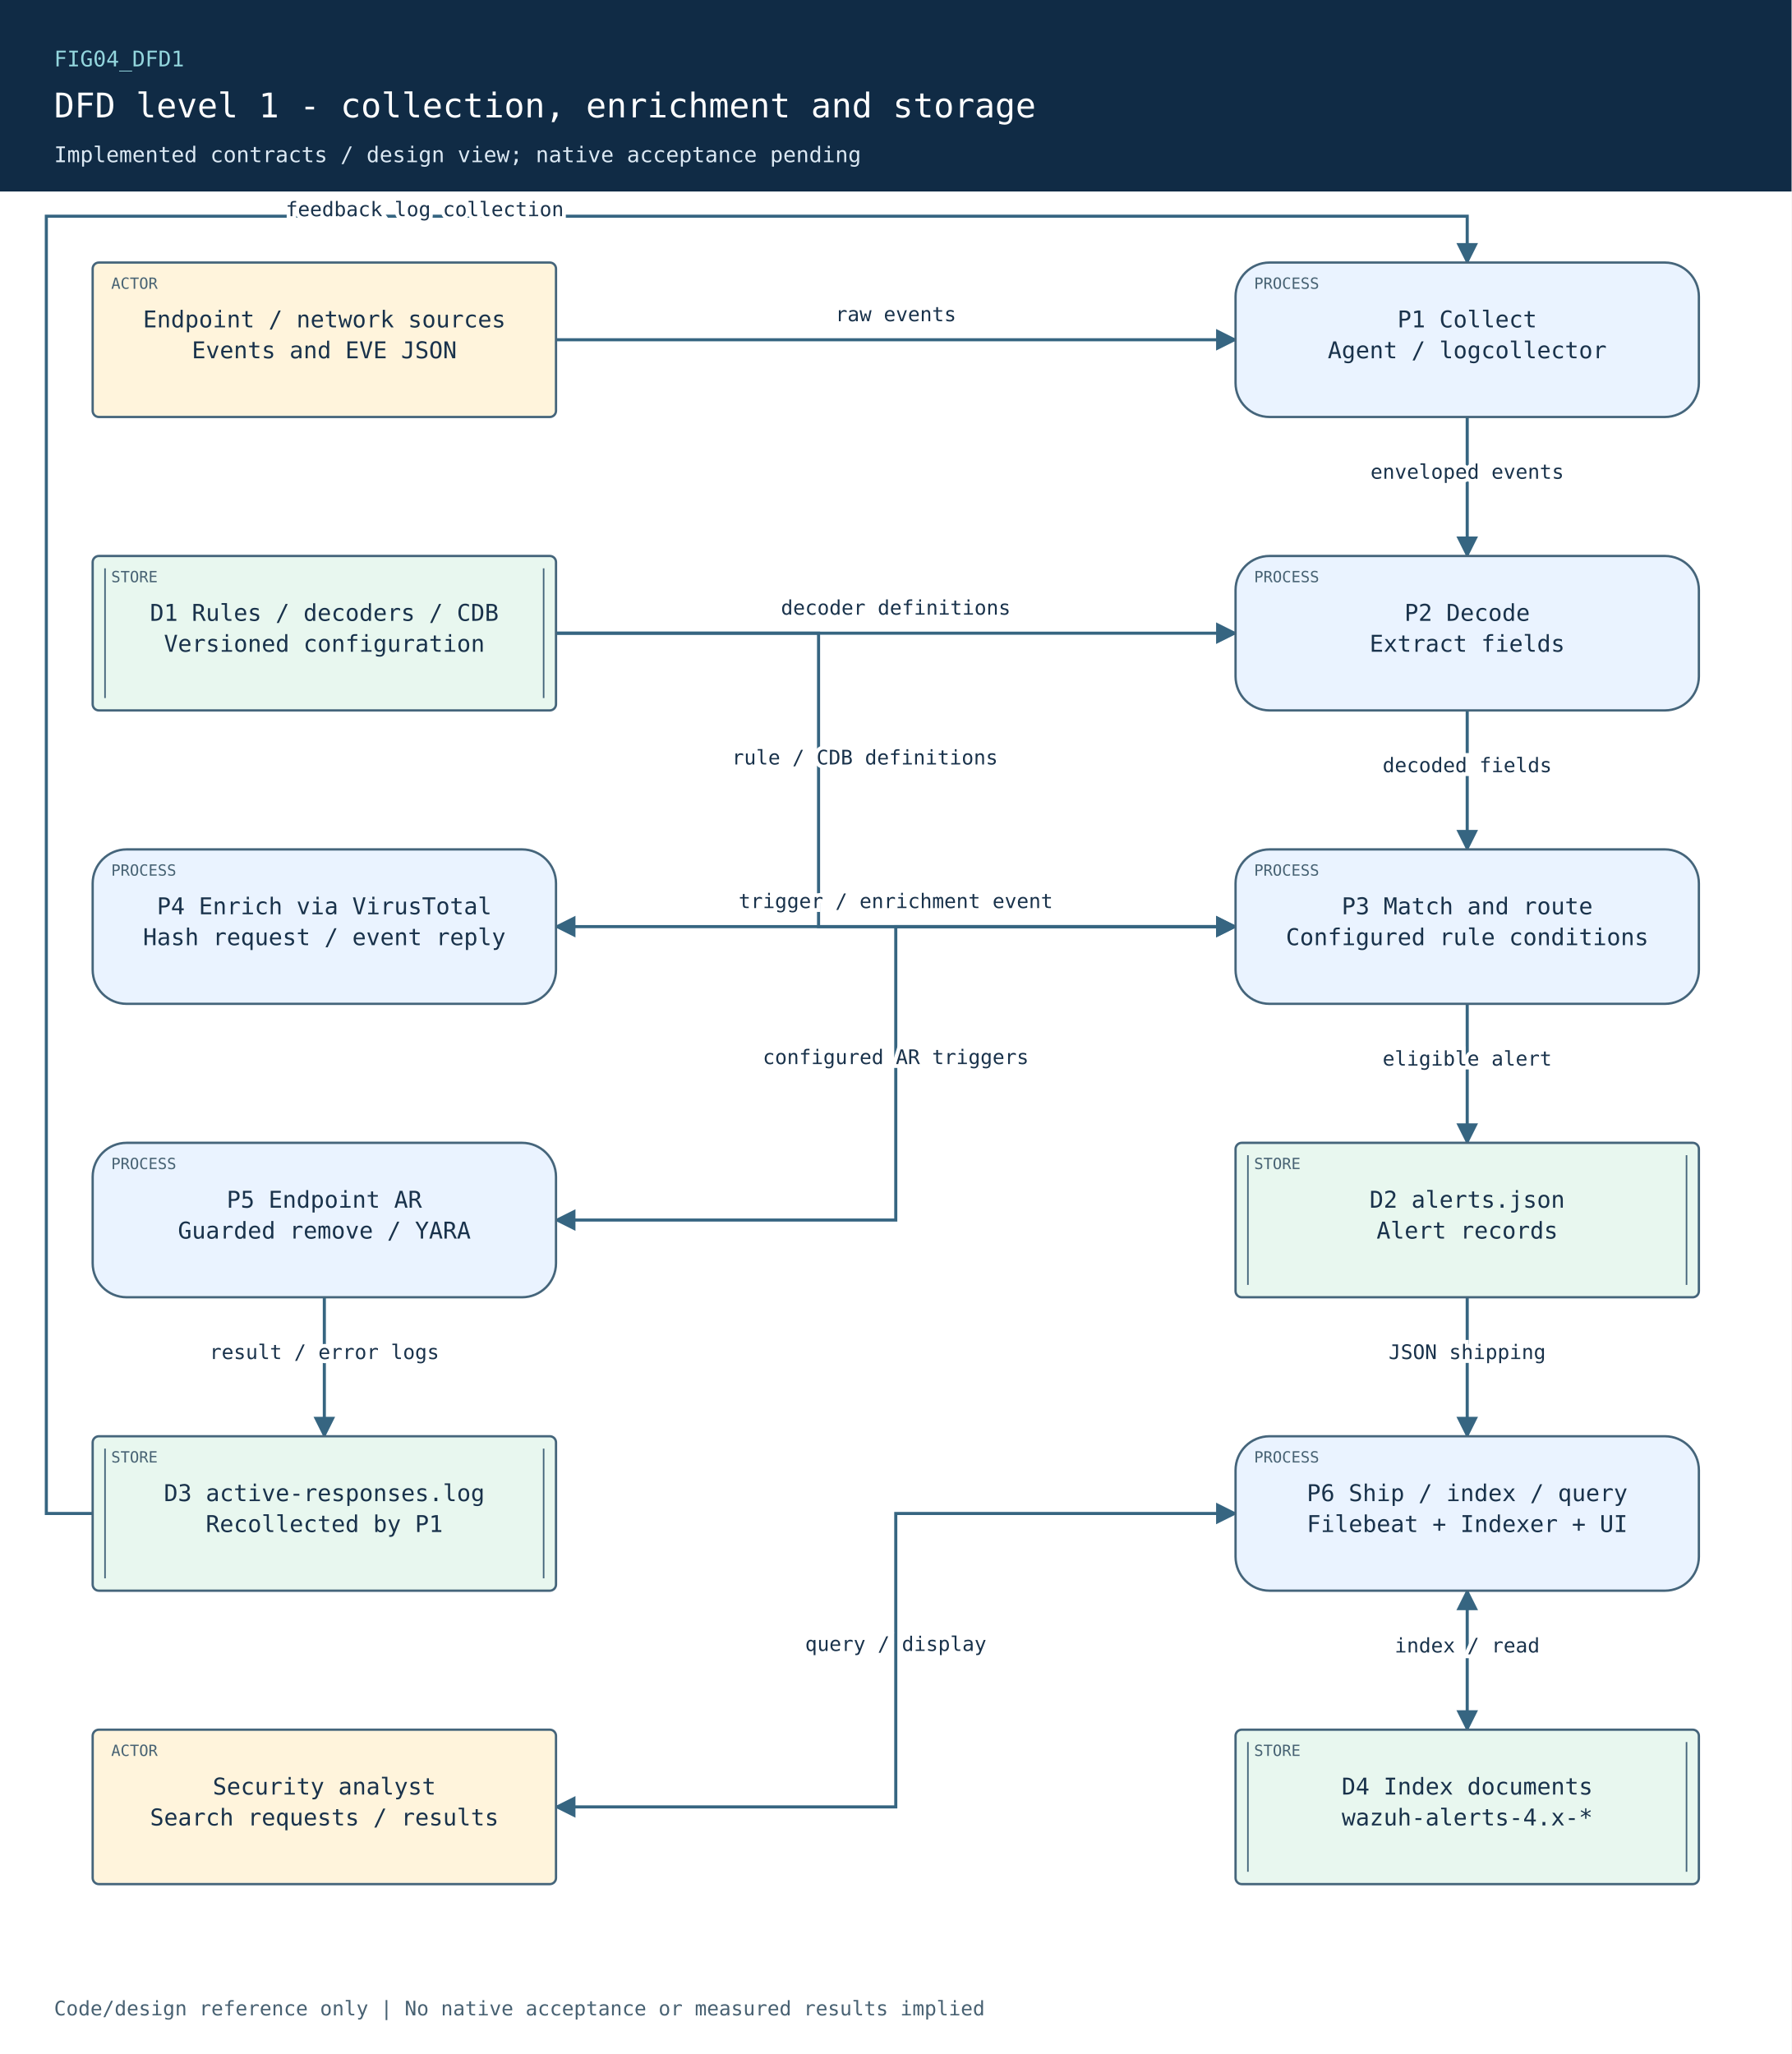
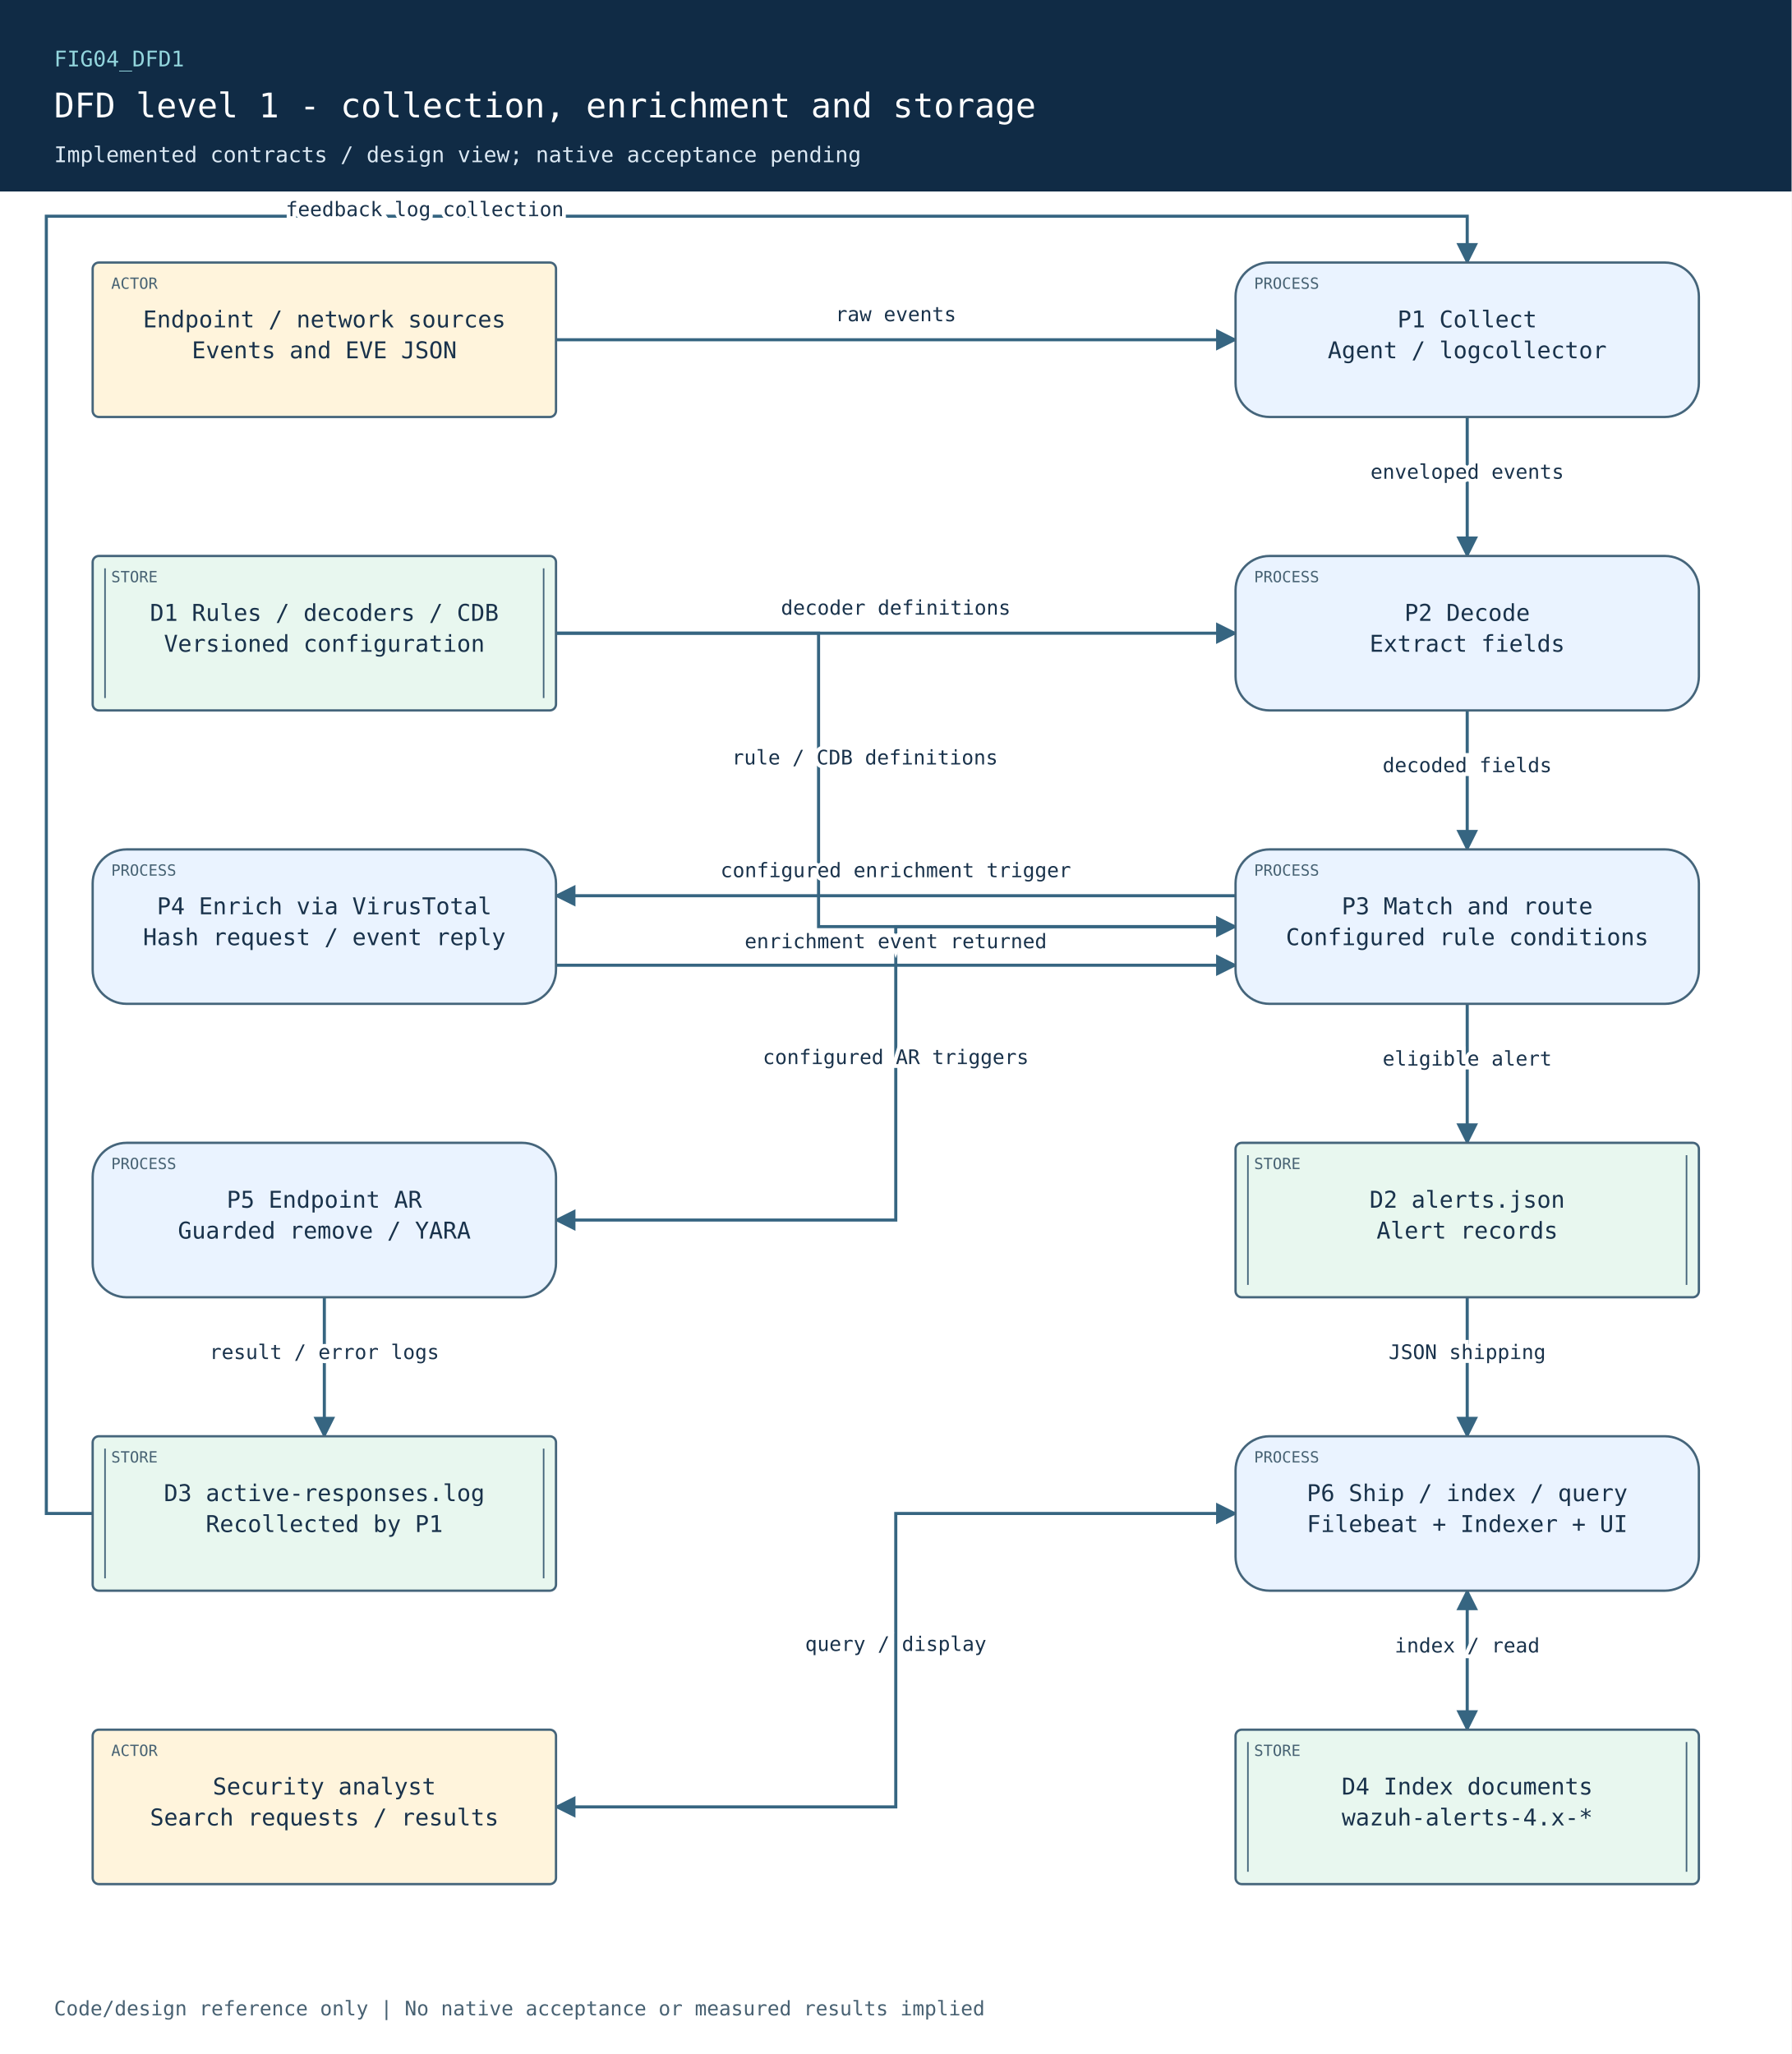
<svg xmlns="http://www.w3.org/2000/svg" viewBox="0 0 1160 1330" width="1160" height="1330" role="img" aria-labelledby="title description" font-family="DejaVu Sans Mono, monospace">
  <rect width="1160" height="1330" fill="#ffffff" />
  <rect width="1160" height="124" fill="#102b45" />
  <text x="35" y="43" font-size="14" text-anchor="start" fill="#93d6dd">FIG04_DFD1</text>
  <text x="35" y="76" font-size="22" text-anchor="start" fill="#ffffff">DFD level 1 - collection, enrichment and storage</text>
  <text x="35" y="105" font-size="14" text-anchor="start" fill="#dbe8f3">Implemented contracts / design view; native acceptance pending</text>
  <defs>
    <marker id="arrow" viewBox="0 0 10 10" refX="9" refY="5" markerWidth="7" markerHeight="7" orient="auto-start-reverse">
      <path d="M 0 0 L 10 5 L 0 10 z" fill="#366581" />
    </marker>
  </defs>
  <polyline points="360,220 800,220" fill="none" stroke="#366581" stroke-width="2" marker-end="url(#arrow)" marker-start="none" />
  <polyline points="950,270 950,360" fill="none" stroke="#366581" stroke-width="2" marker-end="url(#arrow)" marker-start="none" />
  <polyline points="360,410 800,410" fill="none" stroke="#366581" stroke-width="2" marker-end="url(#arrow)" marker-start="none" />
  <polyline points="950,460 950,550" fill="none" stroke="#366581" stroke-width="2" marker-end="url(#arrow)" marker-start="none" />
-   <polyline points="800,600 360,600" fill="none" stroke="#366581" stroke-width="2" marker-end="url(#arrow)" marker-start="url(#arrow)" />
+   <polyline points="800,580 360,580" fill="none" stroke="#366581" stroke-width="2" marker-end="url(#arrow)" marker-start="none" />
  <polyline points="800,600 580,600 580,790 360,790" fill="none" stroke="#366581" stroke-width="2" marker-end="url(#arrow)" marker-start="none" />
  <polyline points="210,840 210,930" fill="none" stroke="#366581" stroke-width="2" marker-end="url(#arrow)" marker-start="none" />
  <polyline points="950,650 950,740" fill="none" stroke="#366581" stroke-width="2" marker-end="url(#arrow)" marker-start="none" />
  <polyline points="950,840 950,930" fill="none" stroke="#366581" stroke-width="2" marker-end="url(#arrow)" marker-start="none" />
  <polyline points="950,1030 950,1120" fill="none" stroke="#366581" stroke-width="2" marker-end="url(#arrow)" marker-start="url(#arrow)" />
  <polyline points="360,1170 580,1170 580,980 800,980" fill="none" stroke="#366581" stroke-width="2" marker-end="url(#arrow)" marker-start="url(#arrow)" />
  <polyline points="360,410 530,410 530,600 800,600" fill="none" stroke="#366581" stroke-width="2" marker-end="url(#arrow)" marker-start="none" />
  <polyline points="60,980 30,980 30,140 950,140 950,170" fill="none" stroke="#366581" stroke-width="2" marker-end="url(#arrow)" marker-start="none" />
+   <polyline points="360,625 800,625" fill="none" stroke="#366581" stroke-width="2" marker-end="url(#arrow)" marker-start="none" />
  <rect x="60" y="170" width="300" height="100" rx="4" fill="#fff4dc" stroke="#45657b" stroke-width="1.5" />
  <text x="72" y="187" font-size="10" text-anchor="start" fill="#476273">ACTOR</text>
  <text x="210" y="212" font-size="15" text-anchor="middle" fill="#19324b">Endpoint / network sources</text>
  <text x="210" y="232" font-size="15" text-anchor="middle" fill="#19324b">Events and EVE JSON</text>
  <rect x="800" y="170" width="300" height="100" rx="22" fill="#eaf3ff" stroke="#45657b" stroke-width="1.5" />
  <text x="812" y="187" font-size="10" text-anchor="start" fill="#476273">PROCESS</text>
  <text x="950" y="212" font-size="15" text-anchor="middle" fill="#19324b">P1 Collect</text>
  <text x="950" y="232" font-size="15" text-anchor="middle" fill="#19324b">Agent / logcollector</text>
  <rect x="60" y="360" width="300" height="100" rx="4" fill="#e8f7ef" stroke="#45657b" stroke-width="1.5" />
  <path d="M 68 368 V 452 M 352 368 V 452" fill="none" stroke="#45657b" />
  <text x="72" y="377" font-size="10" text-anchor="start" fill="#476273">STORE</text>
  <text x="210" y="402" font-size="15" text-anchor="middle" fill="#19324b">D1 Rules / decoders / CDB</text>
  <text x="210" y="422" font-size="15" text-anchor="middle" fill="#19324b">Versioned configuration</text>
  <rect x="800" y="360" width="300" height="100" rx="22" fill="#eaf3ff" stroke="#45657b" stroke-width="1.5" />
  <text x="812" y="377" font-size="10" text-anchor="start" fill="#476273">PROCESS</text>
  <text x="950" y="402" font-size="15" text-anchor="middle" fill="#19324b">P2 Decode</text>
  <text x="950" y="422" font-size="15" text-anchor="middle" fill="#19324b">Extract fields</text>
  <rect x="60" y="550" width="300" height="100" rx="22" fill="#eaf3ff" stroke="#45657b" stroke-width="1.5" />
  <text x="72" y="567" font-size="10" text-anchor="start" fill="#476273">PROCESS</text>
  <text x="210" y="592" font-size="15" text-anchor="middle" fill="#19324b">P4 Enrich via VirusTotal</text>
  <text x="210" y="612" font-size="15" text-anchor="middle" fill="#19324b">Hash request / event reply</text>
  <rect x="800" y="550" width="300" height="100" rx="22" fill="#eaf3ff" stroke="#45657b" stroke-width="1.5" />
  <text x="812" y="567" font-size="10" text-anchor="start" fill="#476273">PROCESS</text>
  <text x="950" y="592" font-size="15" text-anchor="middle" fill="#19324b">P3 Match and route</text>
  <text x="950" y="612" font-size="15" text-anchor="middle" fill="#19324b">Configured rule conditions</text>
  <rect x="60" y="740" width="300" height="100" rx="22" fill="#eaf3ff" stroke="#45657b" stroke-width="1.5" />
  <text x="72" y="757" font-size="10" text-anchor="start" fill="#476273">PROCESS</text>
  <text x="210" y="782" font-size="15" text-anchor="middle" fill="#19324b">P5 Endpoint AR</text>
  <text x="210" y="802" font-size="15" text-anchor="middle" fill="#19324b">Guarded remove / YARA</text>
  <rect x="800" y="740" width="300" height="100" rx="4" fill="#e8f7ef" stroke="#45657b" stroke-width="1.5" />
  <path d="M 808 748 V 832 M 1092 748 V 832" fill="none" stroke="#45657b" />
  <text x="812" y="757" font-size="10" text-anchor="start" fill="#476273">STORE</text>
  <text x="950" y="782" font-size="15" text-anchor="middle" fill="#19324b">D2 alerts.json</text>
  <text x="950" y="802" font-size="15" text-anchor="middle" fill="#19324b">Alert records</text>
  <rect x="60" y="930" width="300" height="100" rx="4" fill="#e8f7ef" stroke="#45657b" stroke-width="1.5" />
  <path d="M 68 938 V 1022 M 352 938 V 1022" fill="none" stroke="#45657b" />
  <text x="72" y="947" font-size="10" text-anchor="start" fill="#476273">STORE</text>
  <text x="210" y="972" font-size="15" text-anchor="middle" fill="#19324b">D3 active-responses.log</text>
  <text x="210" y="992" font-size="15" text-anchor="middle" fill="#19324b">Recollected by P1</text>
  <rect x="800" y="930" width="300" height="100" rx="22" fill="#eaf3ff" stroke="#45657b" stroke-width="1.5" />
  <text x="812" y="947" font-size="10" text-anchor="start" fill="#476273">PROCESS</text>
  <text x="950" y="972" font-size="15" text-anchor="middle" fill="#19324b">P6 Ship / index / query</text>
  <text x="950" y="992" font-size="15" text-anchor="middle" fill="#19324b">Filebeat + Indexer + UI</text>
  <rect x="60" y="1120" width="300" height="100" rx="4" fill="#fff4dc" stroke="#45657b" stroke-width="1.5" />
  <text x="72" y="1137" font-size="10" text-anchor="start" fill="#476273">ACTOR</text>
  <text x="210" y="1162" font-size="15" text-anchor="middle" fill="#19324b">Security analyst</text>
  <text x="210" y="1182" font-size="15" text-anchor="middle" fill="#19324b">Search requests / results</text>
  <rect x="800" y="1120" width="300" height="100" rx="4" fill="#e8f7ef" stroke="#45657b" stroke-width="1.5" />
  <path d="M 808 1128 V 1212 M 1092 1128 V 1212" fill="none" stroke="#45657b" />
  <text x="812" y="1137" font-size="10" text-anchor="start" fill="#476273">STORE</text>
  <text x="950" y="1162" font-size="15" text-anchor="middle" fill="#19324b">D4 Index documents</text>
  <text x="950" y="1182" font-size="15" text-anchor="middle" fill="#19324b">wazuh-alerts-4.x-*</text>
  <text x="580" y="208" font-size="13" text-anchor="middle" fill="#19324b" stroke="white" stroke-width="5" paint-order="stroke">raw events</text>
  <text x="950" y="310" font-size="13" text-anchor="middle" fill="#19324b" stroke="white" stroke-width="5" paint-order="stroke">enveloped events</text>
  <text x="580" y="398" font-size="13" text-anchor="middle" fill="#19324b" stroke="white" stroke-width="5" paint-order="stroke">decoder definitions</text>
  <text x="950" y="500" font-size="13" text-anchor="middle" fill="#19324b" stroke="white" stroke-width="5" paint-order="stroke">decoded fields</text>
-   <text x="580" y="588" font-size="13" text-anchor="middle" fill="#19324b" stroke="white" stroke-width="5" paint-order="stroke">trigger / enrichment event</text>
+   <text x="580" y="568" font-size="13" text-anchor="middle" fill="#19324b" stroke="white" stroke-width="5" paint-order="stroke">configured enrichment trigger</text>
  <text x="580" y="689" font-size="13" text-anchor="middle" fill="#19324b" stroke="white" stroke-width="5" paint-order="stroke">configured AR triggers</text>
  <text x="210" y="880" font-size="13" text-anchor="middle" fill="#19324b" stroke="white" stroke-width="5" paint-order="stroke">result / error logs</text>
  <text x="950" y="690" font-size="13" text-anchor="middle" fill="#19324b" stroke="white" stroke-width="5" paint-order="stroke">eligible alert</text>
  <text x="950" y="880" font-size="13" text-anchor="middle" fill="#19324b" stroke="white" stroke-width="5" paint-order="stroke">JSON shipping</text>
  <text x="950" y="1070" font-size="13" text-anchor="middle" fill="#19324b" stroke="white" stroke-width="5" paint-order="stroke">index / read</text>
  <text x="580" y="1069" font-size="13" text-anchor="middle" fill="#19324b" stroke="white" stroke-width="5" paint-order="stroke">query / display</text>
  <text x="560" y="495" font-size="13" text-anchor="middle" fill="#19324b" stroke="white" stroke-width="5" paint-order="stroke">rule / CDB definitions</text>
  <text x="275" y="140" font-size="13" text-anchor="middle" fill="#19324b" stroke="white" stroke-width="5" paint-order="stroke">feedback log collection</text>
+   <text x="580" y="614" font-size="13" text-anchor="middle" fill="#19324b" stroke="white" stroke-width="5" paint-order="stroke">enrichment event returned</text>
  <text x="35" y="1305" font-size="13" text-anchor="start" fill="#486172">Code/design reference only | No native acceptance or measured results implied</text>
</svg>
